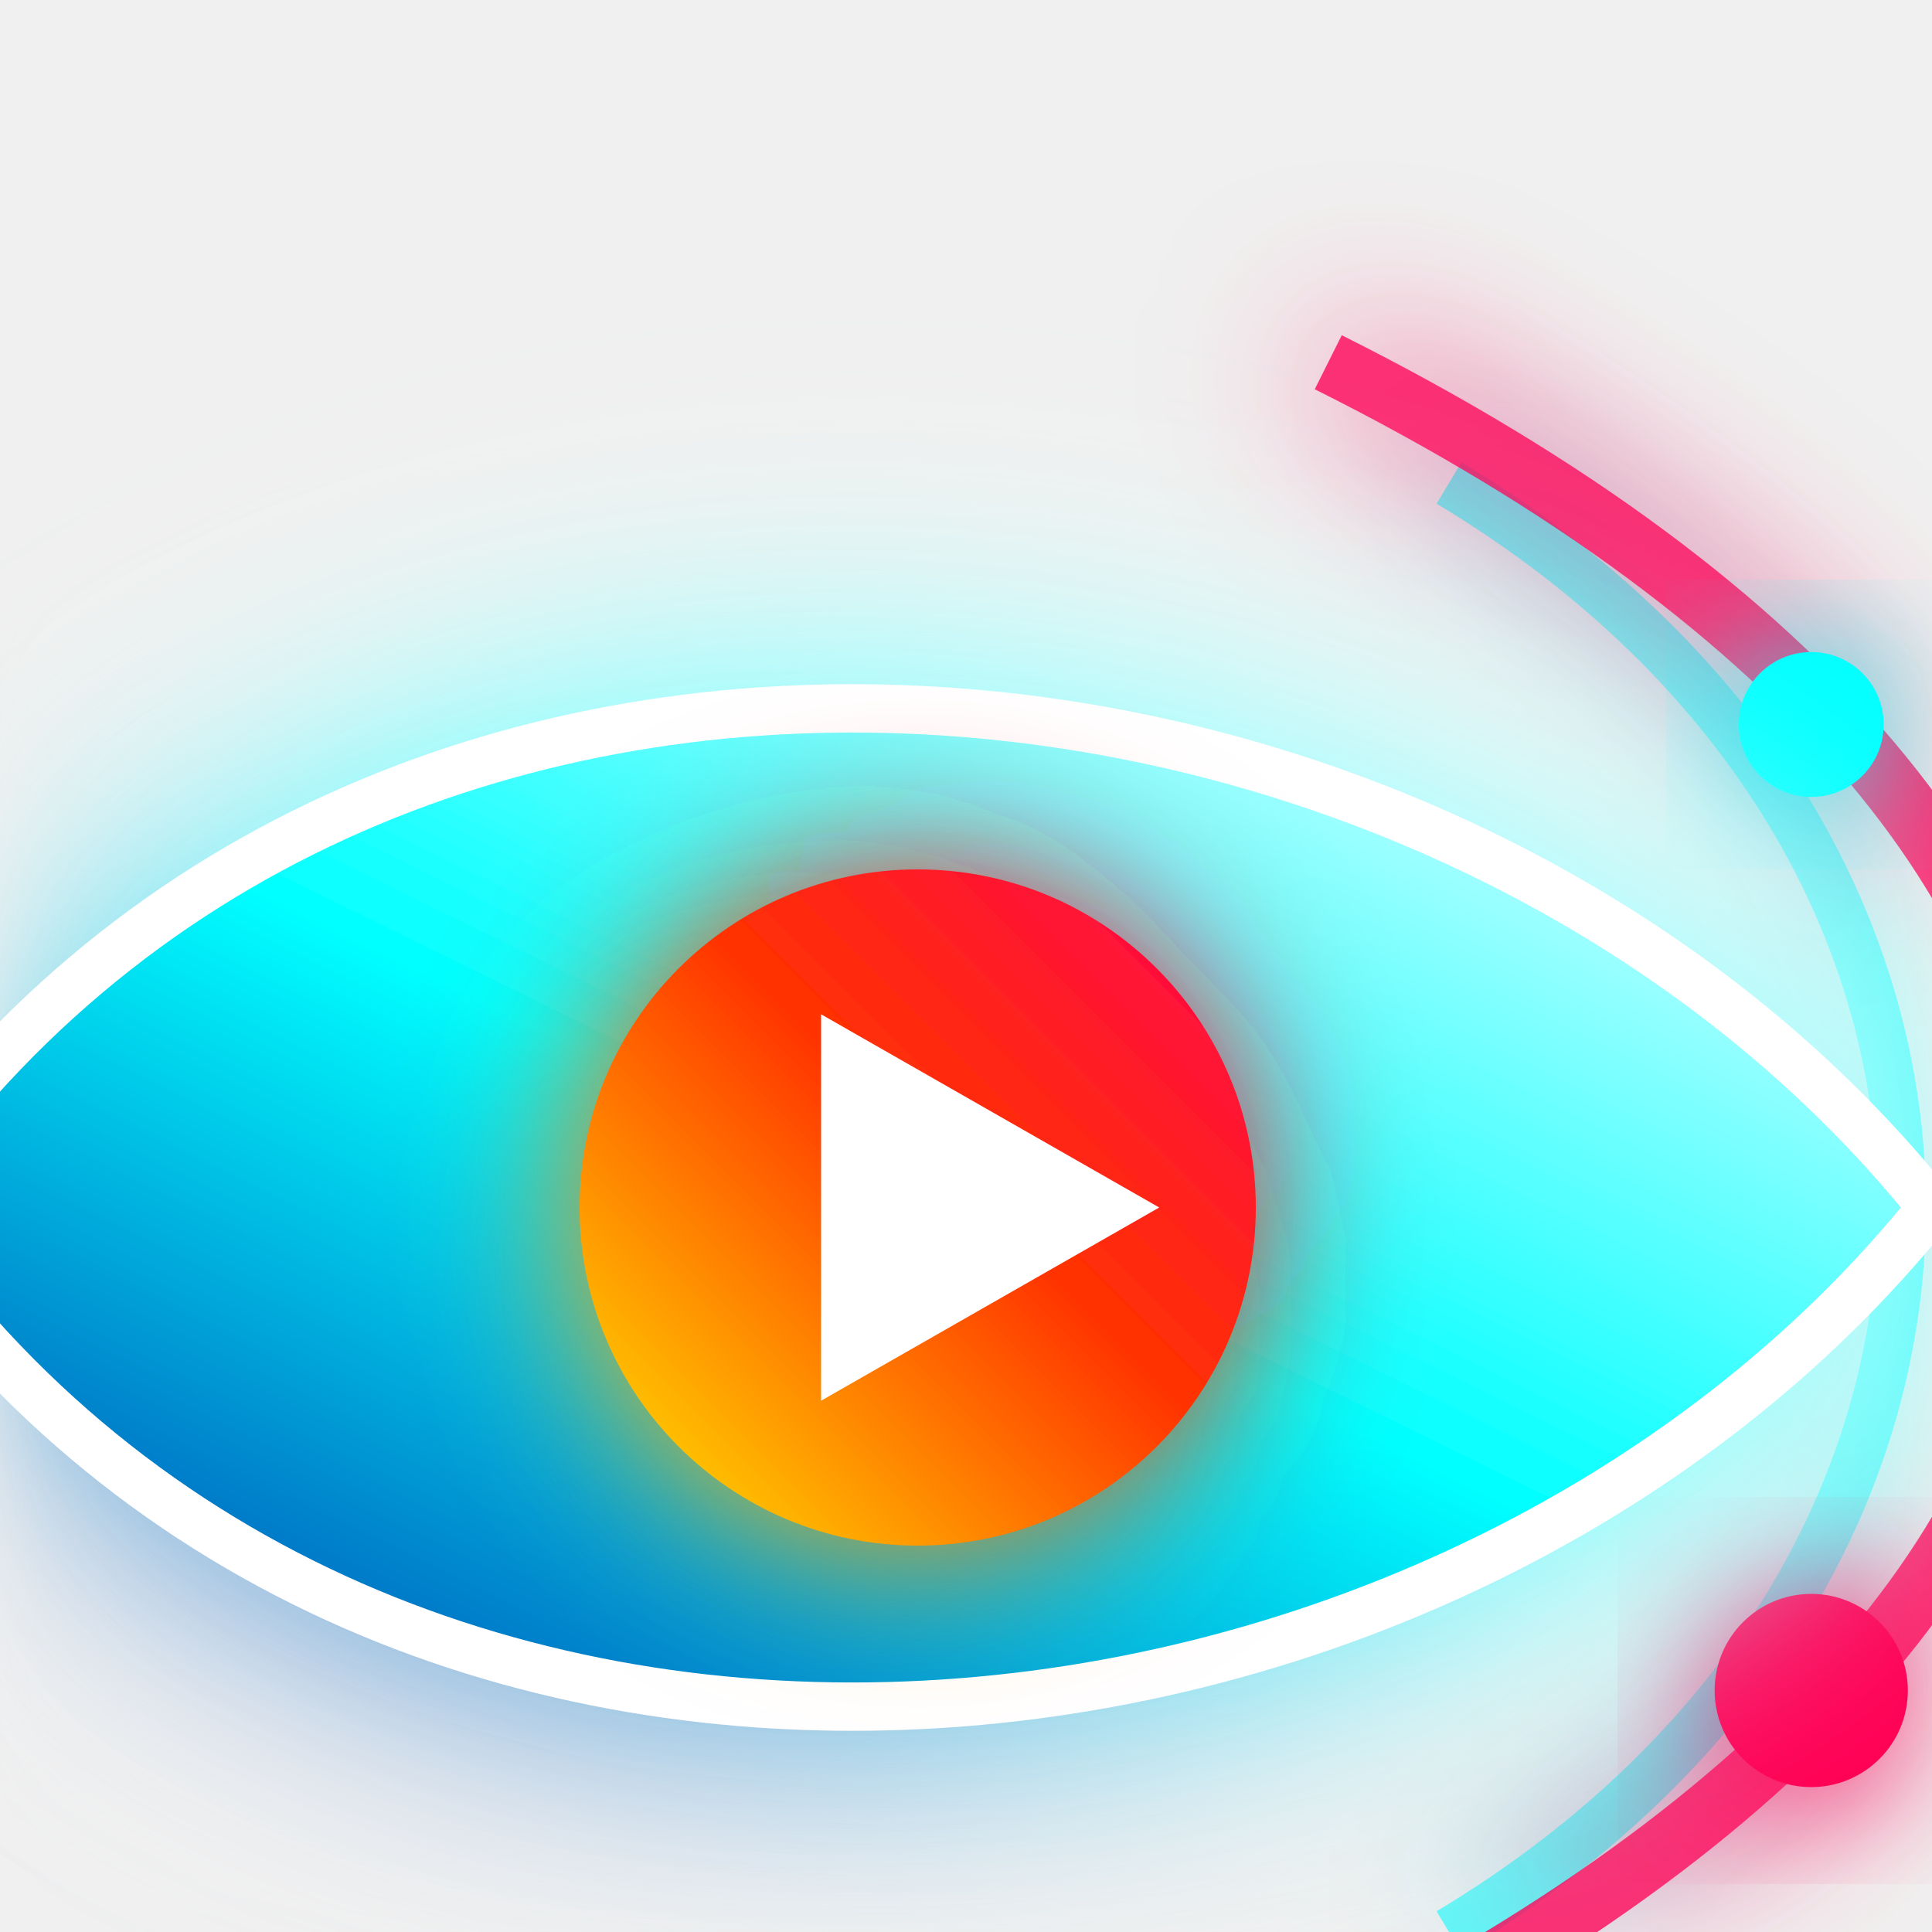
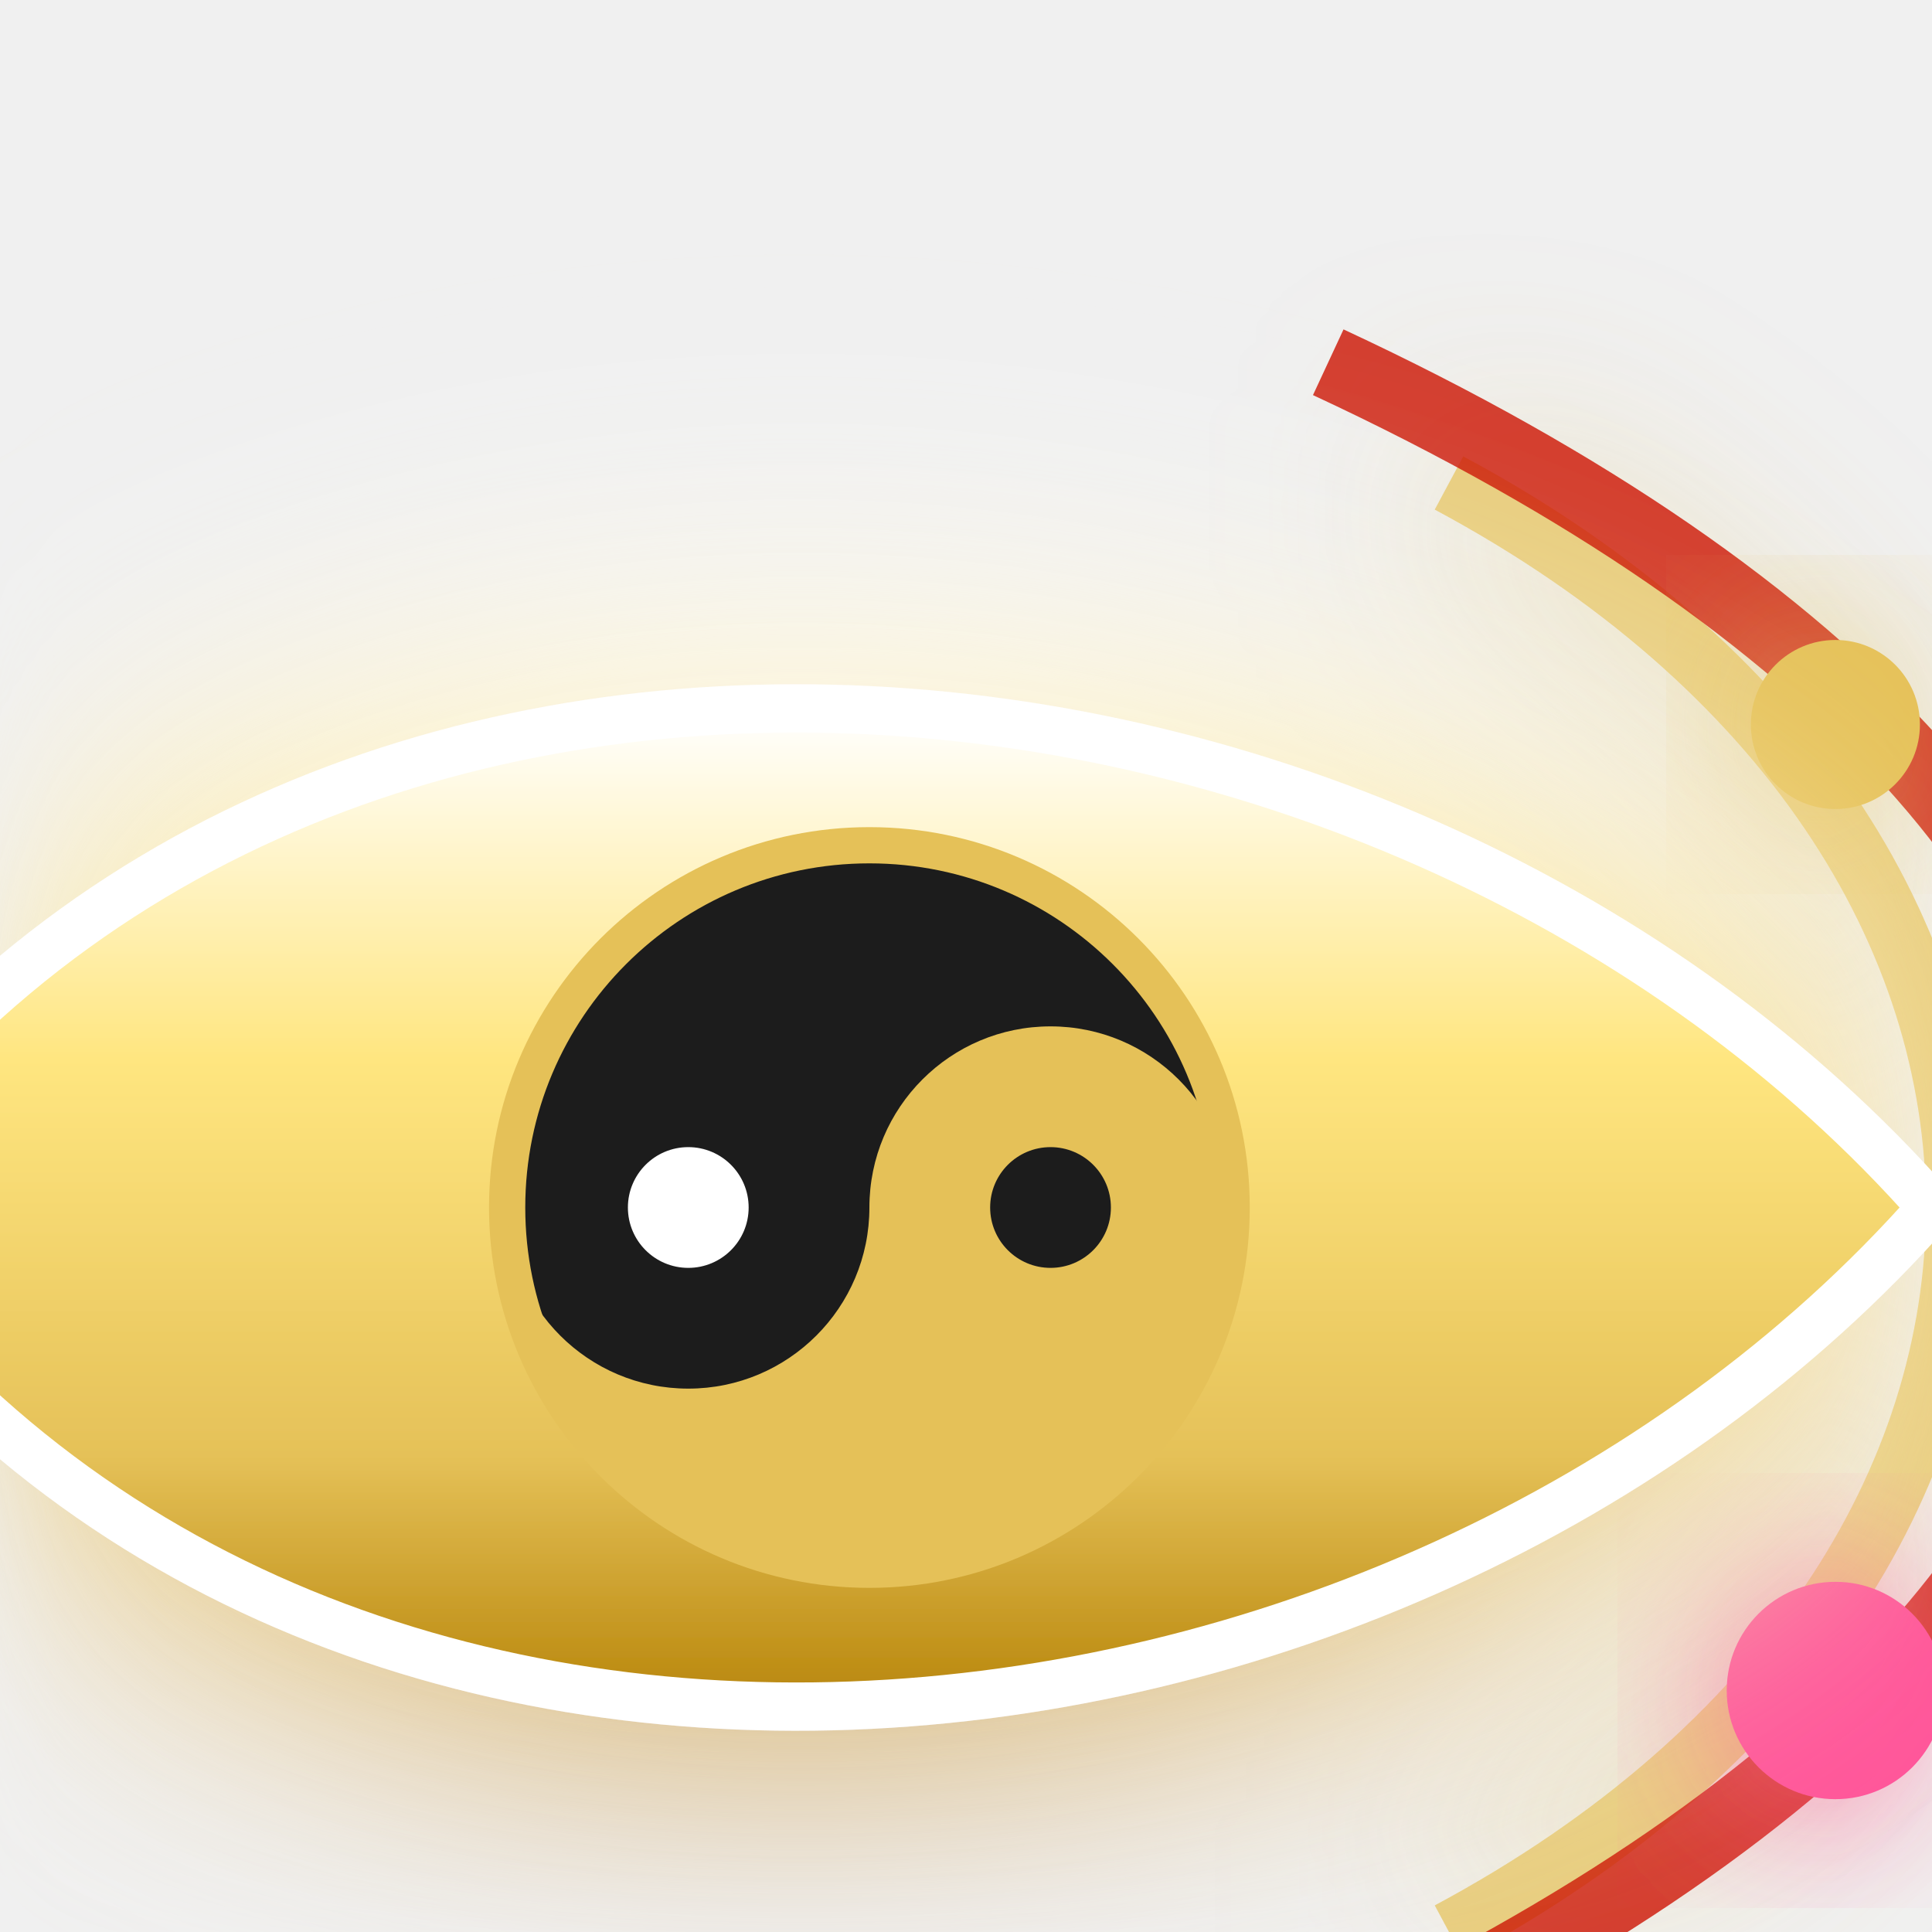
<svg xmlns="http://www.w3.org/2000/svg" viewBox="0 0 80 80" width="80" height="80">
  <defs>
-     <filter id="cyanGlow" x="-50%" y="-50%" width="200%" height="200%">
-       <feGaussianBlur stdDeviation="3" result="blur" />
+     <filter id="goldGlow" x="-50%" y="-50%" width="200%" height="200%">
+       <feGaussianBlur stdDeviation="4.5" result="blur" />
      <feMerge>
        <feMergeNode in="blur" />
        <feMergeNode in="SourceGraphic" />
      </feMerge>
    </filter>
-     <filter id="heavyCyanGlow" x="-80%" y="-80%" width="260%" height="260%">
-       <feGaussianBlur stdDeviation="6" result="blur1" />
-       <feGaussianBlur stdDeviation="2" result="blur2" />
+     <filter id="heavyGoldGlow" x="-80%" y="-80%" width="260%" height="260%">
+       <feGaussianBlur stdDeviation="7" result="blur1" />
+       <feGaussianBlur stdDeviation="2.5" result="blur2" />
      <feMerge>
        <feMergeNode in="blur1" />
        <feMergeNode in="blur2" />
        <feMergeNode in="SourceGraphic" />
      </feMerge>
    </filter>
-     <filter id="pinkGlow" x="-50%" y="-50%" width="200%" height="200%">
+     <filter id="sakuraGlow" x="-50%" y="-50%" width="200%" height="200%">
+       <feGaussianBlur stdDeviation="4" result="blur" />
+       <feMerge>
+         <feMergeNode in="blur" />
+         <feMergeNode in="SourceGraphic" />
+       </feMerge>
+     </filter>
+     <filter id="inkMisty" x="-30%" y="-30%" width="160%" height="160%">
+       <feGaussianBlur stdDeviation="1.8" />
+     </filter>
+     <filter id="redGlow" x="-40%" y="-40%" width="180%" height="180%">
      <feGaussianBlur stdDeviation="3.5" result="blur" />
      <feMerge>
        <feMergeNode in="blur" />
        <feMergeNode in="SourceGraphic" />
      </feMerge>
    </filter>
-     <filter id="greenGlow" x="-50%" y="-50%" width="200%" height="200%">
-       <feGaussianBlur stdDeviation="3" result="blur" />
-       <feMerge>
-         <feMergeNode in="blur" />
-         <feMergeNode in="SourceGraphic" />
-       </feMerge>
-     </filter>
-     <filter id="orangeGlow" x="-50%" y="-50%" width="200%" height="200%">
-       <feGaussianBlur stdDeviation="4.5" result="blur" />
-       <feMerge>
-         <feMergeNode in="blur" />
-         <feMergeNode in="SourceGraphic" />
-       </feMerge>
-     </filter>
-     <linearGradient id="cyberMetal" x1="0%" y1="0%" x2="100%" y2="100%">
-       <stop offset="0%" stop-color="#2a2a3e" />
-       <stop offset="35%" stop-color="#1b1b26" />
-       <stop offset="70%" stop-color="#0e0e16" />
-       <stop offset="100%" stop-color="#050508" />
+     <linearGradient id="inkWashGrad" x1="0%" y1="0%" x2="100%" y2="100%">
+       <stop offset="0%" stop-color="#2a2a2a" />
+       <stop offset="60%" stop-color="#121212" />
+       <stop offset="100%" stop-color="#050505" />
    </linearGradient>
-     <linearGradient id="cyberMetalLight" x1="0%" y1="0%" x2="100%" y2="100%">
-       <stop offset="0%" stop-color="#4e4e6a" />
-       <stop offset="50%" stop-color="#2a2a3c" />
-       <stop offset="100%" stop-color="#14141e" />
+     <linearGradient id="inkWashLight" x1="0%" y1="0%" x2="100%" y2="100%">
+       <stop offset="0%" stop-color="#6e6e6e" />
+       <stop offset="50%" stop-color="#3c3c3c" />
+       <stop offset="100%" stop-color="#1c1c1c" />
    </linearGradient>
-     <linearGradient id="ninjaBlade" x1="0%" y1="0%" x2="100%" y2="0%">
+     <linearGradient id="spiritGold" x1="0%" y1="0%" x2="100%" y2="0%">
      <stop offset="0%" stop-color="#ffffff" />
-       <stop offset="30%" stop-color="#dffffc" />
-       <stop offset="75%" stop-color="#00ffff" />
-       <stop offset="100%" stop-color="#0088cc" />
+       <stop offset="35%" stop-color="#ffe680" />
+       <stop offset="75%" stop-color="#e5c158" />
+       <stop offset="100%" stop-color="#b8860b" />
    </linearGradient>
-     <linearGradient id="cyberScarf" x1="0%" y1="0%" x2="100%" y2="100%">
-       <stop offset="0%" stop-color="#ff0055" />
-       <stop offset="45%" stop-color="#ff3300" />
-       <stop offset="90%" stop-color="#ffcc00" />
+     <linearGradient id="sacredMaple" x1="0%" y1="0%" x2="100%" y2="100%">
+       <stop offset="0%" stop-color="#ff2200" />
+       <stop offset="50%" stop-color="#d43f00" />
+       <stop offset="100%" stop-color="#800000" />
    </linearGradient>
-     <linearGradient id="plasmaBlue" x1="0%" y1="0%" x2="100%" y2="100%">
+     <linearGradient id="sakuraBlade" x1="0%" y1="0%" x2="100%" y2="100%">
      <stop offset="0%" stop-color="#ffffff" />
-       <stop offset="50%" stop-color="#00ffff" />
-       <stop offset="100%" stop-color="#0033aa" />
+       <stop offset="40%" stop-color="#ffb3d9" />
+       <stop offset="85%" stop-color="#ff3399" />
+       <stop offset="100%" stop-color="#cc0066" />
    </linearGradient>
-     <linearGradient id="heavyAxe" x1="0%" y1="0%" x2="100%" y2="100%">
+     <linearGradient id="crimsonGaze" x1="0%" y1="0%" x2="100%" y2="100%">
      <stop offset="0%" stop-color="#ff3333" />
-       <stop offset="50%" stop-color="#ff7700" />
+       <stop offset="60%" stop-color="#aa0000" />
      <stop offset="100%" stop-color="#550000" />
-     </linearGradient>
-     <linearGradient id="ninjaGreen" x1="0%" y1="0%" x2="100%" y2="100%">
-       <stop offset="0%" stop-color="#00ffcc" />
-       <stop offset="60%" stop-color="#00ff55" />
-       <stop offset="100%" stop-color="#003311" />
    </linearGradient>
  </defs>
  <g transform="translate(0, 10) rotate(90 40 40)">
-     <path d="M 10 20 C 25 -5 55 -5 70 20" fill="none" stroke="#00ffff" stroke-width="2" filter="url(#cyanGlow)" opacity="0.6" />
-     <path d="M 5 25 C 25 -15 55 -15 75 25" fill="none" stroke="#ff0055" stroke-width="2.5" filter="url(#pinkGlow)" opacity="0.8" />
-     <circle cx="20" cy="5" r="3" fill="#00ffff" filter="url(#cyanGlow)" />
-     <circle cx="60" cy="5" r="4" fill="#ff0055" filter="url(#pinkGlow)" />
-     <circle cx="40" cy="-10" r="2.5" fill="#ffffff" />
-     <path d="M 40 0 C 65 20 70 65 40 85 C 10 65 15 20 40 0 Z" fill="url(#plasmaBlue)" stroke="#ffffff" stroke-width="2" filter="url(#heavyCyanGlow)" />
-     <circle cx="40" cy="42" r="14" fill="url(#cyberScarf)" filter="url(#pinkGlow)" />
-     <polygon points="40,32 48,46 32,46" fill="#ffffff" />
+     <path d="M 10 20 C 25 -8 55 -8 70 20" fill="none" stroke="#e5c158" stroke-width="2.5" filter="url(#goldGlow)" opacity="0.75" />
+     <path d="M 5 25 C 25 -18 55 -18 75 25" fill="none" stroke="#cc1100" stroke-width="3" opacity="0.8" />
+     <circle cx="20" cy="4" r="3.5" fill="#e5c158" filter="url(#goldGlow)" />
+     <circle cx="60" cy="4" r="4.5" fill="#ff5599" filter="url(#sakuraGlow)" />
+     <circle cx="40" cy="-12" r="3" fill="#ffffff" />
+     <path d="M 40 0 C 65 22 70 68 40 88 C 10 68 15 22 40 0 Z" fill="url(#spiritGold)" stroke="#ffffff" stroke-width="2" filter="url(#heavyGoldGlow)" />
+     <circle cx="40" cy="44" r="15" fill="#1c1c1c" stroke="#e5c158" stroke-width="1.5" />
+     <path d="M 40 29 A 7.5 7.5 0 0 0 40 44 A 7.5 7.5 0 0 1 40 59 A 15 15 0 0 0 40 29 Z" fill="#e5c158" />
+     <circle cx="40" cy="36.5" r="2.5" fill="#1c1c1c" />
+     <circle cx="40" cy="51.5" r="2.5" fill="#ffffff" />
  </g>
</svg>
